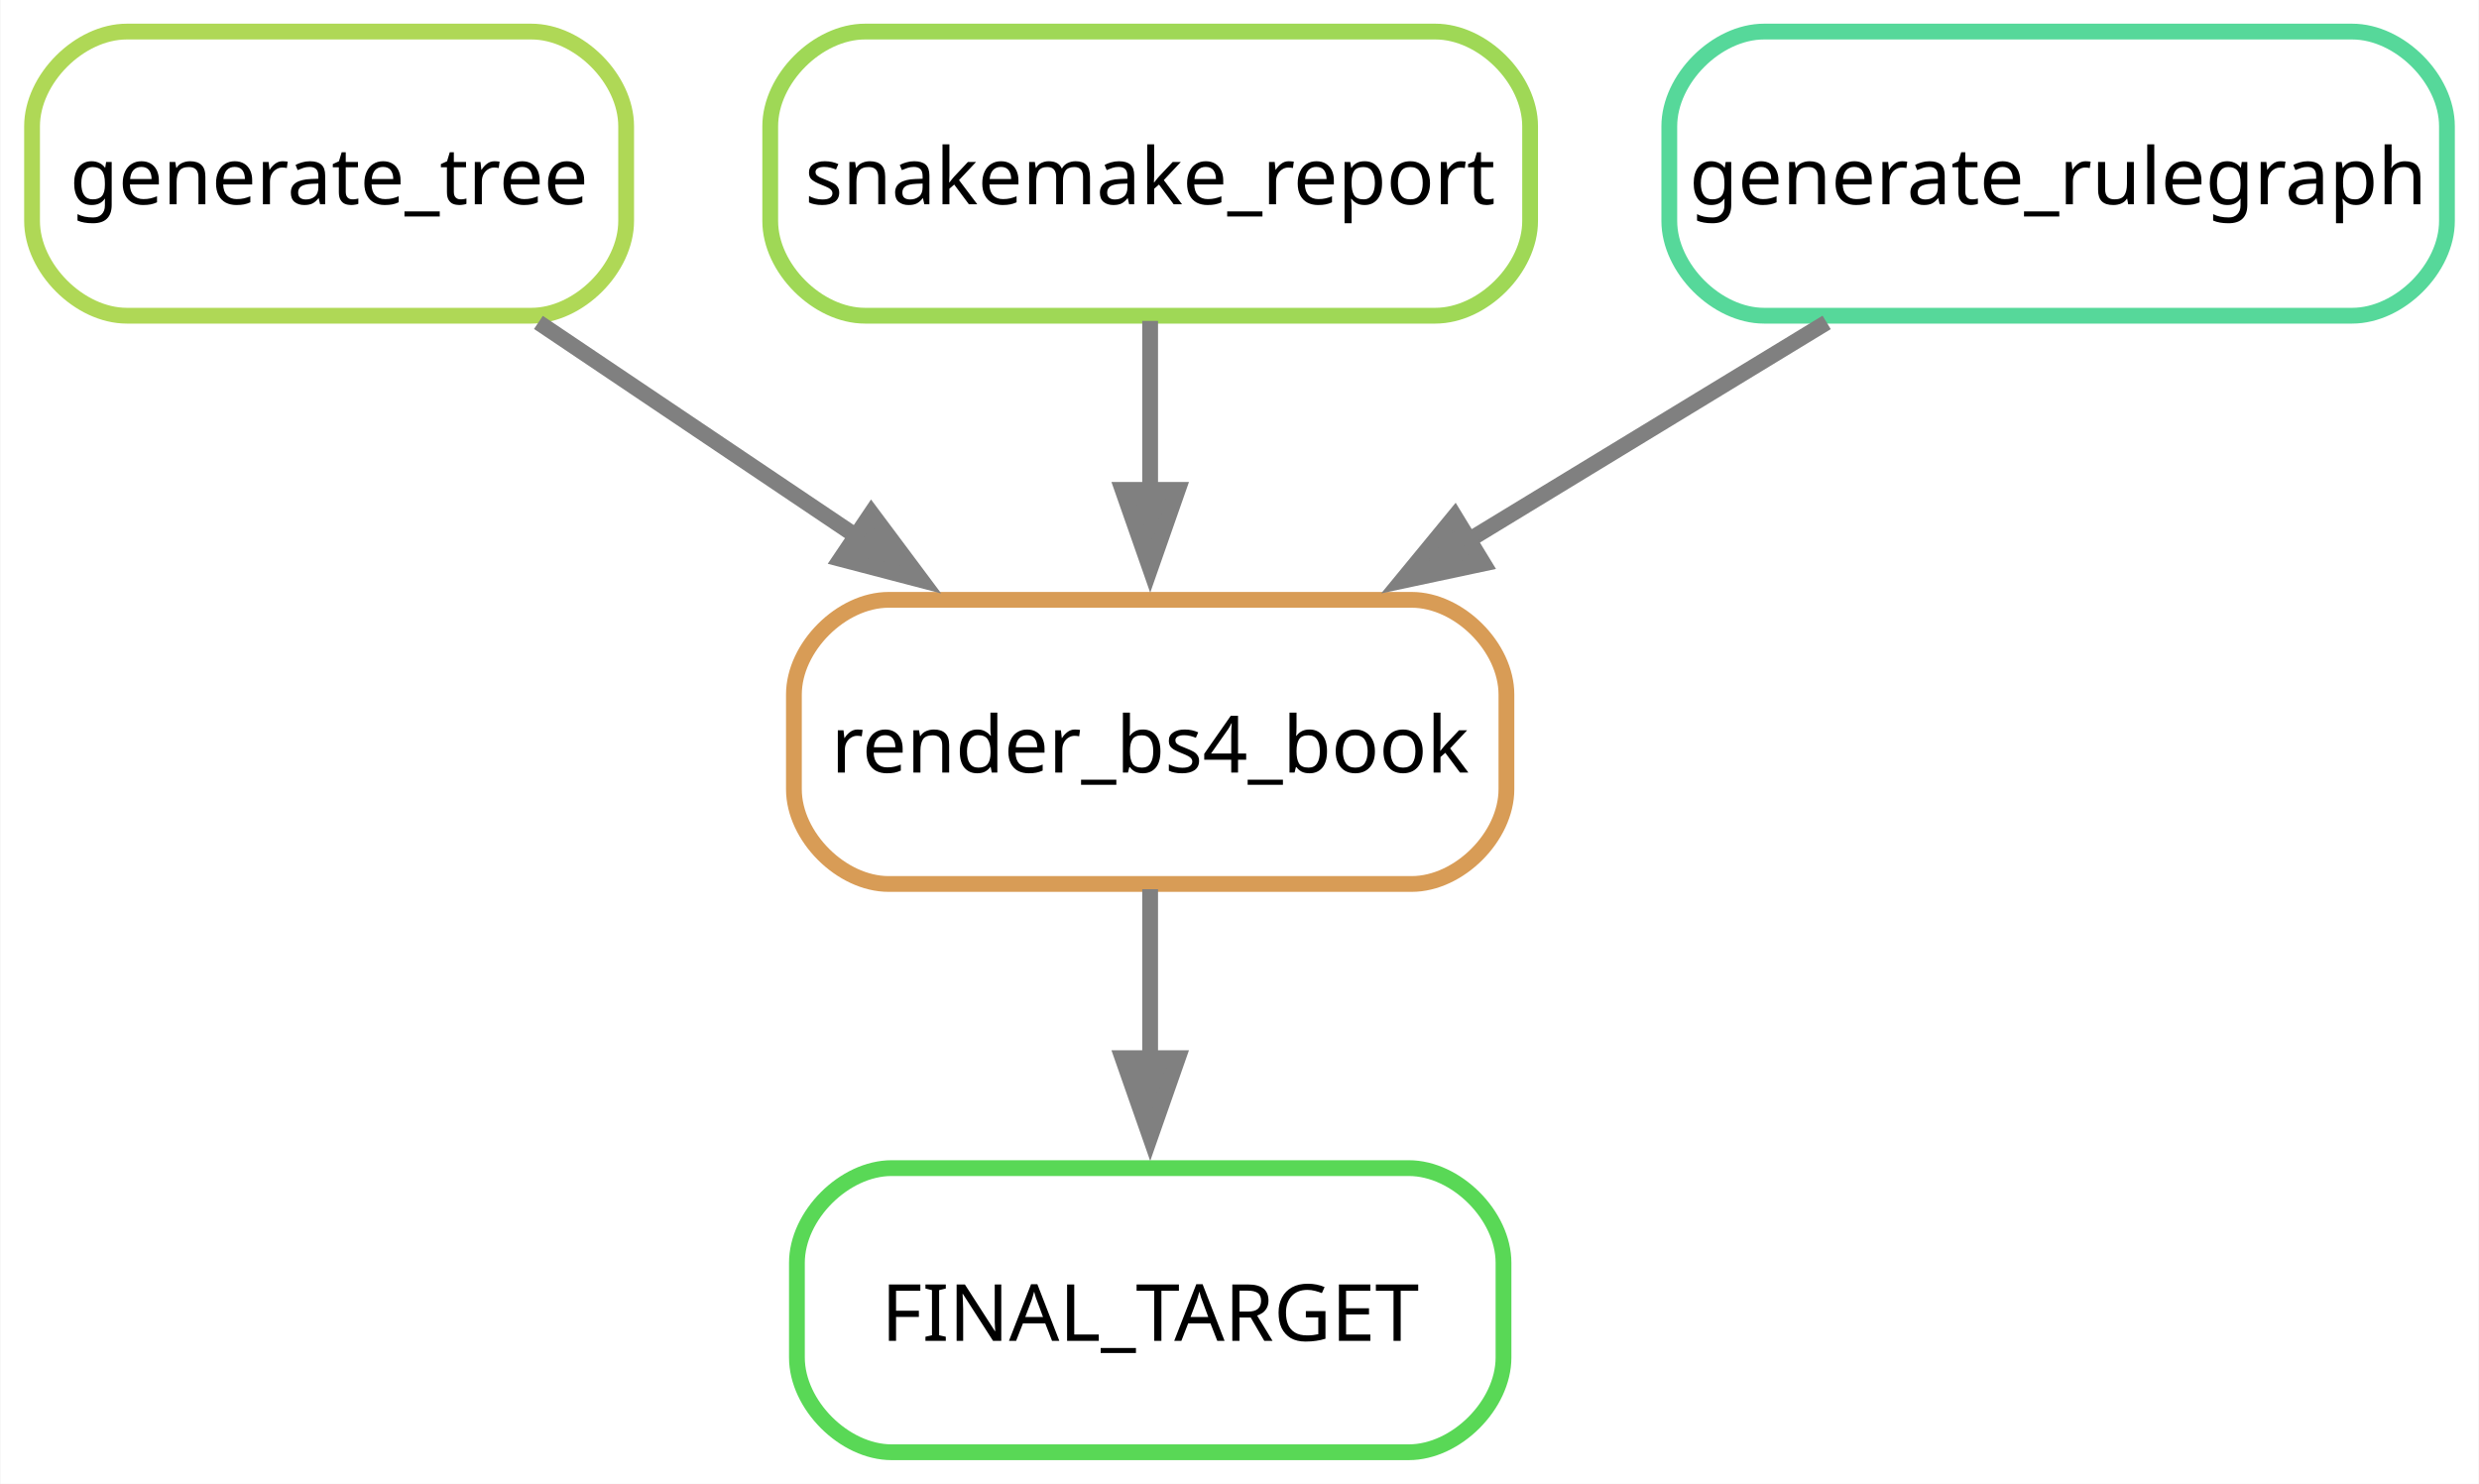
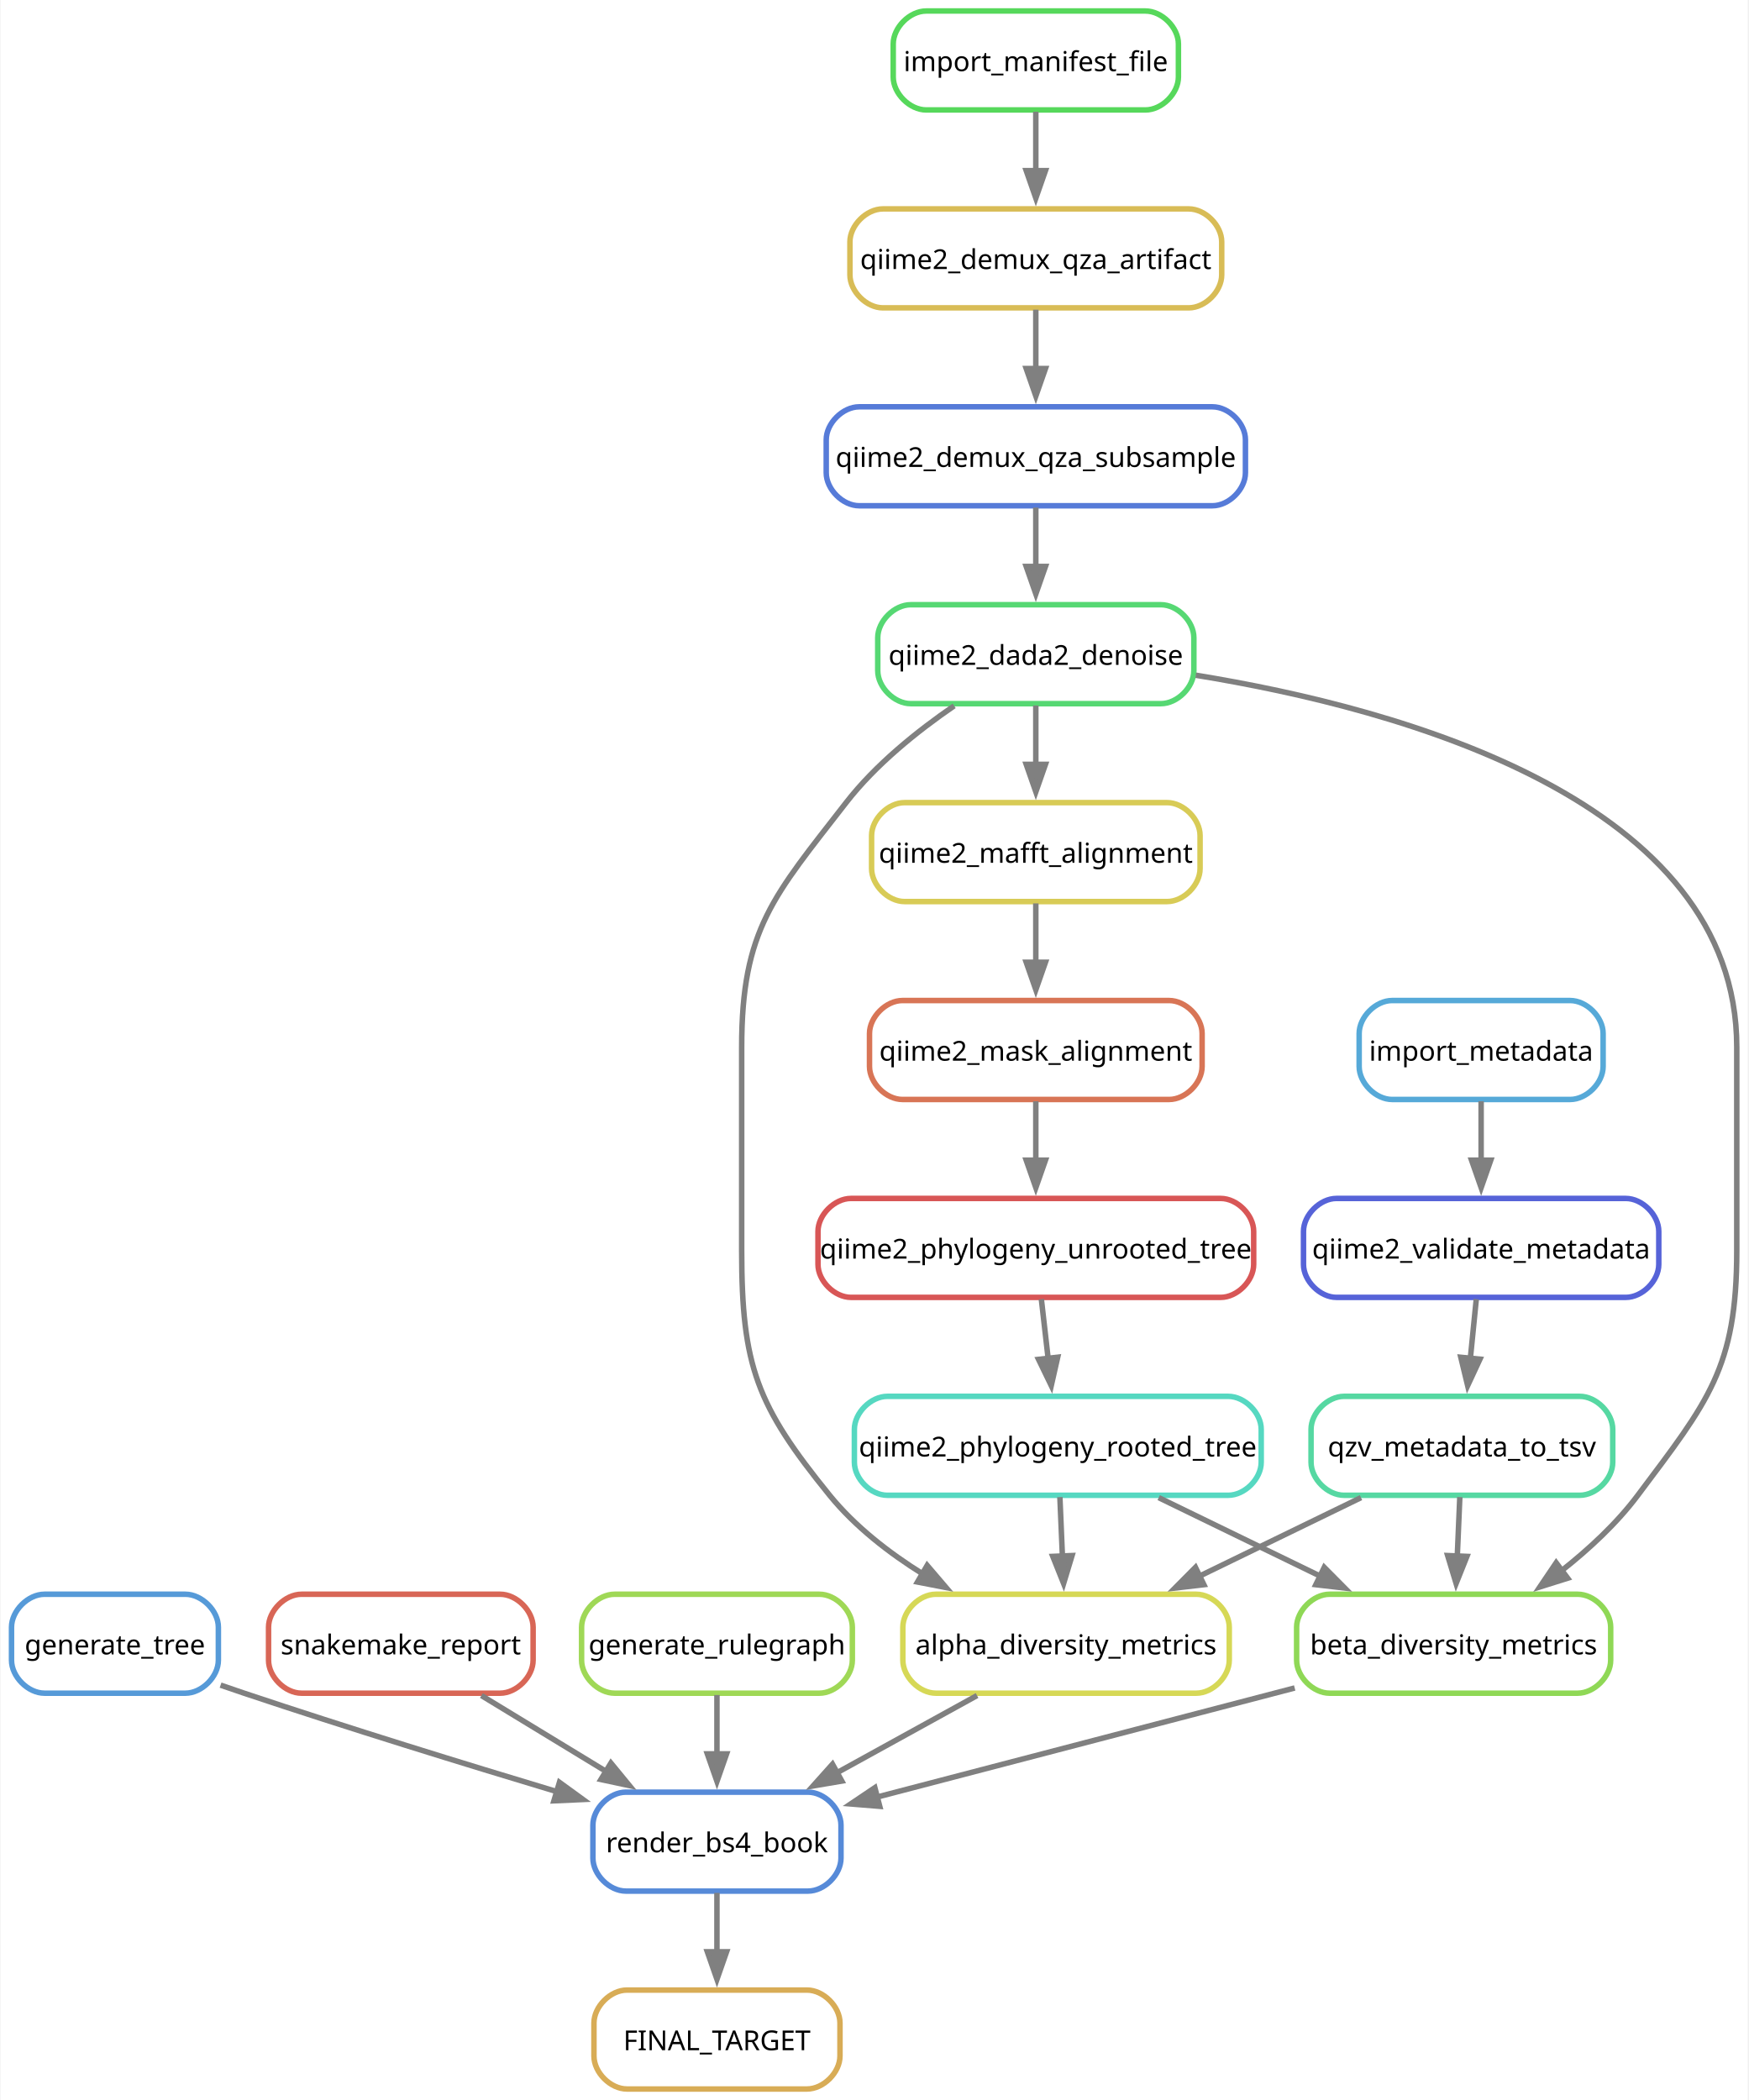
- <svg xmlns="http://www.w3.org/2000/svg" width="314pt" height="188pt" viewBox="0.00 0.00 313.88 188.00">
-   <g id="graph0" class="graph" transform="scale(1 1) rotate(0) translate(4 184)">
-     <polygon fill="white" stroke="none" points="-4,4 -4,-184 309.88,-184 309.88,4 -4,4" />
+ <svg xmlns="http://www.w3.org/2000/svg" width="636pt" height="764pt" viewBox="0.00 0.00 635.62 764.00">
+   <g id="graph0" class="graph" transform="scale(1 1) rotate(0) translate(4 760)">
+     <polygon fill="white" stroke="none" points="-4,4 -4,-760 631.62,-760 631.62,4 -4,4" />
    <g id="node1" class="node">
-       <path fill="none" stroke="#59d856" stroke-width="2" d="M174.38,-36C174.38,-36 108.88,-36 108.88,-36 102.88,-36 96.88,-30 96.88,-24 96.88,-24 96.88,-12 96.88,-12 96.88,-6 102.88,0 108.88,0 108.88,0 174.38,0 174.38,0 180.38,0 186.38,-6 186.38,-12 186.38,-12 186.38,-24 186.38,-24 186.38,-30 180.38,-36 174.38,-36" />
-       <text text-anchor="middle" x="141.62" y="-14.12" font-family="sans" font-size="10.00">FINAL_TARGET</text>
+       <path fill="none" stroke="#d8ac56" stroke-width="2" d="M289.38,-36C289.38,-36 223.88,-36 223.88,-36 217.88,-36 211.88,-30 211.88,-24 211.88,-24 211.88,-12 211.88,-12 211.88,-6 217.88,0 223.88,0 223.88,0 289.38,0 289.38,0 295.38,0 301.38,-6 301.38,-12 301.38,-12 301.38,-24 301.38,-24 301.38,-30 295.38,-36 289.38,-36" />
+       <text text-anchor="middle" x="256.62" y="-14.12" font-family="sans" font-size="10.00">FINAL_TARGET</text>
    </g>
    <g id="node2" class="node">
-       <path fill="none" stroke="#d89c56" stroke-width="2" d="M174.75,-108C174.75,-108 108.5,-108 108.5,-108 102.5,-108 96.5,-102 96.5,-96 96.5,-96 96.5,-84 96.5,-84 96.5,-78 102.5,-72 108.5,-72 108.5,-72 174.75,-72 174.75,-72 180.75,-72 186.75,-78 186.75,-84 186.75,-84 186.75,-96 186.75,-96 186.75,-102 180.75,-108 174.75,-108" />
-       <text text-anchor="middle" x="141.62" y="-86.12" font-family="sans" font-size="10.00">render_bs4_book</text>
+       <path fill="none" stroke="#568ad8" stroke-width="2" d="M289.75,-108C289.75,-108 223.5,-108 223.5,-108 217.5,-108 211.5,-102 211.5,-96 211.5,-96 211.5,-84 211.5,-84 211.5,-78 217.5,-72 223.5,-72 223.5,-72 289.75,-72 289.75,-72 295.75,-72 301.75,-78 301.75,-84 301.75,-84 301.75,-96 301.75,-96 301.75,-102 295.75,-108 289.75,-108" />
+       <text text-anchor="middle" x="256.62" y="-86.12" font-family="sans" font-size="10.00">render_bs4_book</text>
    </g>
    <g id="edge1" class="edge">
-       <path fill="none" stroke="grey" stroke-width="2" d="M141.62,-71.34C141.62,-64.75 141.62,-57.08 141.62,-49.67" />
-       <polygon fill="grey" stroke="grey" stroke-width="2" points="145.13,-49.93 141.63,-39.93 138.13,-49.93 145.13,-49.93" />
+       <path fill="none" stroke="grey" stroke-width="2" d="M256.62,-71.34C256.62,-64.75 256.62,-57.08 256.62,-49.67" />
+       <polygon fill="grey" stroke="grey" stroke-width="2" points="260.13,-49.93 256.63,-39.93 253.13,-49.93 260.13,-49.93" />
    </g>
    <g id="node3" class="node">
-       <path fill="none" stroke="#afd856" stroke-width="2" d="M63.25,-180C63.25,-180 12,-180 12,-180 6,-180 0,-174 0,-168 0,-168 0,-156 0,-156 0,-150 6,-144 12,-144 12,-144 63.25,-144 63.25,-144 69.25,-144 75.25,-150 75.25,-156 75.25,-156 75.25,-168 75.25,-168 75.25,-174 69.25,-180 63.25,-180" />
+       <path fill="none" stroke="#569ad8" stroke-width="2" d="M63.25,-180C63.25,-180 12,-180 12,-180 6,-180 0,-174 0,-168 0,-168 0,-156 0,-156 0,-150 6,-144 12,-144 12,-144 63.25,-144 63.25,-144 69.25,-144 75.25,-150 75.25,-156 75.25,-156 75.25,-168 75.25,-168 75.25,-174 69.25,-180 63.25,-180" />
      <text text-anchor="middle" x="37.62" y="-158.12" font-family="sans" font-size="10.00">generate_tree</text>
    </g>
-     <g id="edge3" class="edge">
-       <path fill="none" stroke="grey" stroke-width="2" d="M64.14,-143.15C76.36,-134.93 91.08,-125.02 104.4,-116.06" />
-       <polygon fill="grey" stroke="grey" stroke-width="2" points="106.31,-118.99 112.65,-110.5 102.4,-113.18 106.31,-118.99" />
+     <g id="edge4" class="edge">
+       <path fill="none" stroke="grey" stroke-width="2" d="M76.05,-146.93C78.94,-145.92 81.83,-144.94 84.62,-144 122.33,-131.38 165.04,-118.21 198.48,-108.16" />
+       <polygon fill="grey" stroke="grey" stroke-width="2" points="199.33,-111.56 207.9,-105.33 197.32,-104.85 199.33,-111.56" />
    </g>
    <g id="node4" class="node">
-       <path fill="none" stroke="#9fd856" stroke-width="2" d="M177.75,-180C177.75,-180 105.5,-180 105.5,-180 99.5,-180 93.5,-174 93.5,-168 93.5,-168 93.5,-156 93.5,-156 93.5,-150 99.5,-144 105.5,-144 105.5,-144 177.75,-144 177.75,-144 183.75,-144 189.75,-150 189.75,-156 189.75,-156 189.75,-168 189.75,-168 189.75,-174 183.75,-180 177.75,-180" />
+       <path fill="none" stroke="#d86656" stroke-width="2" d="M177.75,-180C177.75,-180 105.5,-180 105.5,-180 99.5,-180 93.5,-174 93.5,-168 93.5,-168 93.5,-156 93.5,-156 93.5,-150 99.5,-144 105.5,-144 105.5,-144 177.75,-144 177.75,-144 183.75,-144 189.75,-150 189.75,-156 189.75,-156 189.75,-168 189.75,-168 189.75,-174 183.75,-180 177.75,-180" />
      <text text-anchor="middle" x="141.62" y="-158.12" font-family="sans" font-size="10.00">snakemake_report</text>
    </g>
    <g id="edge2" class="edge">
-       <path fill="none" stroke="grey" stroke-width="2" d="M141.62,-143.34C141.62,-136.75 141.62,-129.08 141.62,-121.67" />
-       <polygon fill="grey" stroke="grey" stroke-width="2" points="145.13,-121.93 141.63,-111.93 138.13,-121.93 145.13,-121.93" />
+       <path fill="none" stroke="grey" stroke-width="2" d="M170.94,-143.15C184.73,-134.76 201.39,-124.62 216.34,-115.52" />
+       <polygon fill="grey" stroke="grey" stroke-width="2" points="218.05,-118.58 224.78,-110.39 214.41,-112.6 218.05,-118.58" />
    </g>
    <g id="node5" class="node">
-       <path fill="none" stroke="#56d89a" stroke-width="2" d="M293.88,-180C293.88,-180 219.38,-180 219.38,-180 213.38,-180 207.38,-174 207.38,-168 207.38,-168 207.38,-156 207.38,-156 207.38,-150 213.38,-144 219.38,-144 219.38,-144 293.88,-144 293.88,-144 299.88,-144 305.88,-150 305.88,-156 305.88,-156 305.88,-168 305.88,-168 305.88,-174 299.88,-180 293.88,-180" />
+       <path fill="none" stroke="#9fd856" stroke-width="2" d="M293.88,-180C293.88,-180 219.38,-180 219.38,-180 213.38,-180 207.38,-174 207.38,-168 207.38,-168 207.38,-156 207.38,-156 207.38,-150 213.38,-144 219.38,-144 219.38,-144 293.88,-144 293.88,-144 299.88,-144 305.88,-150 305.88,-156 305.88,-156 305.88,-168 305.88,-168 305.88,-174 299.88,-180 293.88,-180" />
      <text text-anchor="middle" x="256.62" y="-158.12" font-family="sans" font-size="10.00">generate_rulegraph</text>
    </g>
-     <g id="edge4" class="edge">
-       <path fill="none" stroke="grey" stroke-width="2" d="M227.31,-143.15C213.52,-134.76 196.86,-124.62 181.91,-115.52" />
-       <polygon fill="grey" stroke="grey" stroke-width="2" points="183.84,-112.6 173.47,-110.39 180.2,-118.58 183.84,-112.6" />
+     <g id="edge5" class="edge">
+       <path fill="none" stroke="grey" stroke-width="2" d="M256.62,-143.34C256.62,-136.75 256.62,-129.08 256.62,-121.67" />
+       <polygon fill="grey" stroke="grey" stroke-width="2" points="260.13,-121.93 256.63,-111.93 253.13,-121.93 260.13,-121.93" />
+     </g>
+     <g id="node6" class="node">
+       <path fill="none" stroke="#d6d856" stroke-width="2" d="M431,-180C431,-180 336.25,-180 336.25,-180 330.25,-180 324.25,-174 324.25,-168 324.25,-168 324.25,-156 324.25,-156 324.25,-150 330.25,-144 336.25,-144 336.25,-144 431,-144 431,-144 437,-144 443,-150 443,-156 443,-156 443,-168 443,-168 443,-174 437,-180 431,-180" />
+       <text text-anchor="middle" x="383.62" y="-158.12" font-family="sans" font-size="10.00">alpha_diversity_metrics</text>
+     </g>
+     <g id="edge3" class="edge">
+       <path fill="none" stroke="grey" stroke-width="2" d="M351.25,-143.15C335.72,-134.6 316.9,-124.22 300.15,-114.99" />
+       <polygon fill="grey" stroke="grey" stroke-width="2" points="302.04,-112.04 291.59,-110.27 298.66,-118.17 302.04,-112.04" />
+     </g>
+     <g id="node7" class="node">
+       <path fill="none" stroke="#56d873" stroke-width="2" d="M418.12,-540C418.12,-540 327.12,-540 327.12,-540 321.12,-540 315.12,-534 315.12,-528 315.12,-528 315.12,-516 315.12,-516 315.12,-510 321.12,-504 327.12,-504 327.12,-504 418.12,-504 418.12,-504 424.12,-504 430.12,-510 430.12,-516 430.12,-516 430.12,-528 430.12,-528 430.12,-534 424.12,-540 418.12,-540" />
+       <text text-anchor="middle" x="372.62" y="-518.12" font-family="sans" font-size="10.00">qiime2_dada2_denoise</text>
+     </g>
+     <g id="edge9" class="edge">
+       <path fill="none" stroke="grey" stroke-width="2" d="M342.92,-503.21C329.54,-494.03 314.36,-481.85 303.62,-468 277.27,-434.01 265.62,-422.01 265.62,-379 265.62,-379 265.62,-379 265.62,-305 265.62,-262.97 271.13,-248.64 297.62,-216 306.86,-204.63 319.22,-195.03 331.69,-187.27" />
+       <polygon fill="grey" stroke="grey" stroke-width="2" points="333.1,-190.49 339.98,-182.44 329.58,-184.45 333.1,-190.49" />
+     </g>
+     <g id="node14" class="node">
+       <path fill="none" stroke="#d8cb56" stroke-width="2" d="M420.38,-468C420.38,-468 324.88,-468 324.88,-468 318.88,-468 312.88,-462 312.88,-456 312.88,-456 312.88,-444 312.88,-444 312.88,-438 318.88,-432 324.88,-432 324.88,-432 420.38,-432 420.38,-432 426.38,-432 432.38,-438 432.38,-444 432.38,-444 432.38,-456 432.38,-456 432.38,-462 426.38,-468 420.38,-468" />
+       <text text-anchor="middle" x="372.62" y="-446.12" font-family="sans" font-size="10.00">qiime2_mafft_alignment</text>
+     </g>
+     <g id="edge16" class="edge">
+       <path fill="none" stroke="grey" stroke-width="2" d="M372.62,-503.34C372.62,-496.75 372.62,-489.08 372.62,-481.67" />
+       <polygon fill="grey" stroke="grey" stroke-width="2" points="376.13,-481.93 372.63,-471.93 369.13,-481.93 376.13,-481.93" />
+     </g>
+     <g id="node18" class="node">
+       <path fill="none" stroke="#8fd856" stroke-width="2" d="M569.75,-180C569.75,-180 479.5,-180 479.5,-180 473.5,-180 467.5,-174 467.5,-168 467.5,-168 467.5,-156 467.5,-156 467.5,-150 473.5,-144 479.5,-144 479.5,-144 569.75,-144 569.75,-144 575.75,-144 581.75,-150 581.75,-156 581.75,-156 581.75,-168 581.75,-168 581.75,-174 575.75,-180 569.75,-180" />
+       <text text-anchor="middle" x="524.62" y="-158.12" font-family="sans" font-size="10.00">beta_diversity_metrics</text>
+     </g>
+     <g id="edge21" class="edge">
+       <path fill="none" stroke="grey" stroke-width="2" d="M430.81,-514.35C506.07,-502.14 627.62,-468.56 627.62,-379 627.62,-379 627.62,-379 627.62,-305 627.62,-262.33 617.21,-250.15 591.62,-216 583.97,-205.78 573.89,-196.44 563.87,-188.54" />
+       <polygon fill="grey" stroke="grey" stroke-width="2" points="566.1,-185.84 555.99,-182.67 561.92,-191.45 566.1,-185.84" />
+     </g>
+     <g id="node8" class="node">
+       <path fill="none" stroke="#567bd8" stroke-width="2" d="M436.88,-612C436.88,-612 308.38,-612 308.38,-612 302.38,-612 296.38,-606 296.38,-600 296.38,-600 296.38,-588 296.38,-588 296.38,-582 302.38,-576 308.38,-576 308.38,-576 436.88,-576 436.88,-576 442.88,-576 448.88,-582 448.88,-588 448.88,-588 448.88,-600 448.88,-600 448.88,-606 442.88,-612 436.88,-612" />
+       <text text-anchor="middle" x="372.62" y="-590.12" font-family="sans" font-size="10.00">qiime2_demux_qza_subsample</text>
+     </g>
+     <g id="edge10" class="edge">
+       <path fill="none" stroke="grey" stroke-width="2" d="M372.62,-575.34C372.62,-568.75 372.62,-561.08 372.62,-553.67" />
+       <polygon fill="grey" stroke="grey" stroke-width="2" points="376.13,-553.93 372.63,-543.93 369.13,-553.93 376.13,-553.93" />
+     </g>
+     <g id="node9" class="node">
+       <path fill="none" stroke="#d8bc56" stroke-width="2" d="M428.25,-684C428.25,-684 317,-684 317,-684 311,-684 305,-678 305,-672 305,-672 305,-660 305,-660 305,-654 311,-648 317,-648 317,-648 428.25,-648 428.25,-648 434.25,-648 440.25,-654 440.25,-660 440.25,-660 440.25,-672 440.25,-672 440.25,-678 434.25,-684 428.25,-684" />
+       <text text-anchor="middle" x="372.62" y="-662.12" font-family="sans" font-size="10.00">qiime2_demux_qza_artifact</text>
+     </g>
+     <g id="edge11" class="edge">
+       <path fill="none" stroke="grey" stroke-width="2" d="M372.62,-647.34C372.62,-640.75 372.62,-633.08 372.62,-625.67" />
+       <polygon fill="grey" stroke="grey" stroke-width="2" points="376.13,-625.93 372.63,-615.93 369.13,-625.93 376.13,-625.93" />
+     </g>
+     <g id="node10" class="node">
+       <path fill="none" stroke="#56d85b" stroke-width="2" d="M412.5,-756C412.5,-756 332.75,-756 332.75,-756 326.75,-756 320.75,-750 320.75,-744 320.75,-744 320.75,-732 320.75,-732 320.75,-726 326.75,-720 332.75,-720 332.75,-720 412.5,-720 412.5,-720 418.5,-720 424.5,-726 424.5,-732 424.5,-732 424.5,-744 424.5,-744 424.5,-750 418.5,-756 412.5,-756" />
+       <text text-anchor="middle" x="372.62" y="-734.12" font-family="sans" font-size="10.00">import_manifest_file</text>
+     </g>
+     <g id="edge12" class="edge">
+       <path fill="none" stroke="grey" stroke-width="2" d="M372.62,-719.34C372.62,-712.75 372.62,-705.08 372.62,-697.67" />
+       <polygon fill="grey" stroke="grey" stroke-width="2" points="376.13,-697.93 372.63,-687.93 369.13,-697.93 376.13,-697.93" />
+     </g>
+     <g id="node11" class="node">
+       <path fill="none" stroke="#56d8c1" stroke-width="2" d="M442.62,-252C442.62,-252 318.62,-252 318.62,-252 312.62,-252 306.62,-246 306.62,-240 306.62,-240 306.62,-228 306.62,-228 306.62,-222 312.62,-216 318.62,-216 318.62,-216 442.62,-216 442.62,-216 448.62,-216 454.62,-222 454.62,-228 454.62,-228 454.62,-240 454.62,-240 454.62,-246 448.62,-252 442.62,-252" />
+       <text text-anchor="middle" x="380.62" y="-230.12" font-family="sans" font-size="10.00">qiime2_phylogeny_rooted_tree</text>
+     </g>
+     <g id="edge7" class="edge">
+       <path fill="none" stroke="grey" stroke-width="2" d="M381.38,-215.34C381.66,-208.75 381.99,-201.08 382.31,-193.67" />
+       <polygon fill="grey" stroke="grey" stroke-width="2" points="385.8,-194.07 382.73,-183.93 378.8,-193.77 385.8,-194.07" />
+     </g>
+     <g id="edge19" class="edge">
+       <path fill="none" stroke="grey" stroke-width="2" d="M417.33,-215.15C435.21,-206.47 456.93,-195.91 476.15,-186.56" />
+       <polygon fill="grey" stroke="grey" stroke-width="2" points="477.55,-189.78 485.01,-182.26 474.49,-183.48 477.55,-189.78" />
+     </g>
+     <g id="node12" class="node">
+       <path fill="none" stroke="#d85656" stroke-width="2" d="M439.88,-324C439.88,-324 305.38,-324 305.38,-324 299.38,-324 293.38,-318 293.38,-312 293.38,-312 293.38,-300 293.38,-300 293.38,-294 299.38,-288 305.38,-288 305.38,-288 439.88,-288 439.88,-288 445.88,-288 451.88,-294 451.88,-300 451.88,-300 451.88,-312 451.88,-312 451.88,-318 445.88,-324 439.88,-324" />
+       <text text-anchor="middle" x="372.62" y="-302.12" font-family="sans" font-size="10.00">qiime2_phylogeny_unrooted_tree</text>
+     </g>
+     <g id="edge13" class="edge">
+       <path fill="none" stroke="grey" stroke-width="2" d="M374.64,-287.34C375.4,-280.75 376.27,-273.08 377.12,-265.67" />
+       <polygon fill="grey" stroke="grey" stroke-width="2" points="380.58,-266.24 378.24,-255.91 373.62,-265.45 380.58,-266.24" />
+     </g>
+     <g id="node13" class="node">
+       <path fill="none" stroke="#d87556" stroke-width="2" d="M421.12,-396C421.12,-396 324.12,-396 324.12,-396 318.12,-396 312.12,-390 312.12,-384 312.12,-384 312.12,-372 312.12,-372 312.12,-366 318.12,-360 324.12,-360 324.12,-360 421.12,-360 421.12,-360 427.12,-360 433.12,-366 433.12,-372 433.12,-372 433.12,-384 433.12,-384 433.12,-390 427.12,-396 421.12,-396" />
+       <text text-anchor="middle" x="372.62" y="-374.12" font-family="sans" font-size="10.00">qiime2_mask_alignment</text>
+     </g>
+     <g id="edge14" class="edge">
+       <path fill="none" stroke="grey" stroke-width="2" d="M372.62,-359.34C372.62,-352.75 372.62,-345.08 372.62,-337.67" />
+       <polygon fill="grey" stroke="grey" stroke-width="2" points="376.13,-337.93 372.63,-327.93 369.13,-337.93 376.13,-337.93" />
+     </g>
+     <g id="edge15" class="edge">
+       <path fill="none" stroke="grey" stroke-width="2" d="M372.62,-431.34C372.62,-424.75 372.62,-417.08 372.62,-409.67" />
+       <polygon fill="grey" stroke="grey" stroke-width="2" points="376.13,-409.93 372.63,-399.93 369.13,-409.93 376.13,-409.93" />
+     </g>
+     <g id="node15" class="node">
+       <path fill="none" stroke="#56d8a2" stroke-width="2" d="M570.5,-252C570.5,-252 484.75,-252 484.75,-252 478.75,-252 472.75,-246 472.75,-240 472.75,-240 472.75,-228 472.75,-228 472.75,-222 478.75,-216 484.75,-216 484.75,-216 570.5,-216 570.5,-216 576.5,-216 582.5,-222 582.5,-228 582.5,-228 582.5,-240 582.5,-240 582.5,-246 576.5,-252 570.5,-252" />
+       <text text-anchor="middle" x="527.62" y="-230.12" font-family="sans" font-size="10.00">qzv_metadata_to_tsv</text>
+     </g>
+     <g id="edge8" class="edge">
+       <path fill="none" stroke="grey" stroke-width="2" d="M490.92,-215.15C473.04,-206.47 451.32,-195.91 432.1,-186.56" />
+       <polygon fill="grey" stroke="grey" stroke-width="2" points="433.76,-183.48 423.24,-182.26 430.7,-189.78 433.76,-183.48" />
+     </g>
+     <g id="edge20" class="edge">
+       <path fill="none" stroke="grey" stroke-width="2" d="M526.87,-215.34C526.59,-208.75 526.26,-201.08 525.94,-193.67" />
+       <polygon fill="grey" stroke="grey" stroke-width="2" points="529.45,-193.77 525.52,-183.93 522.45,-194.07 529.45,-193.77" />
+     </g>
+     <g id="node16" class="node">
+       <path fill="none" stroke="#5663d8" stroke-width="2" d="M587.25,-324C587.25,-324 482,-324 482,-324 476,-324 470,-318 470,-312 470,-312 470,-300 470,-300 470,-294 476,-288 482,-288 482,-288 587.25,-288 587.25,-288 593.25,-288 599.25,-294 599.25,-300 599.25,-300 599.25,-312 599.25,-312 599.25,-318 593.25,-324 587.25,-324" />
+       <text text-anchor="middle" x="534.62" y="-302.12" font-family="sans" font-size="10.00">qiime2_validate_metadata</text>
+     </g>
+     <g id="edge17" class="edge">
+       <path fill="none" stroke="grey" stroke-width="2" d="M532.86,-287.34C532.2,-280.75 531.43,-273.08 530.69,-265.67" />
+       <polygon fill="grey" stroke="grey" stroke-width="2" points="534.19,-265.52 529.72,-255.91 527.23,-266.21 534.19,-265.52" />
+     </g>
+     <g id="node17" class="node">
+       <path fill="none" stroke="#56a9d8" stroke-width="2" d="M567,-396C567,-396 502.25,-396 502.25,-396 496.25,-396 490.25,-390 490.25,-384 490.25,-384 490.25,-372 490.25,-372 490.25,-366 496.25,-360 502.25,-360 502.25,-360 567,-360 567,-360 573,-360 579,-366 579,-372 579,-372 579,-384 579,-384 579,-390 573,-396 567,-396" />
+       <text text-anchor="middle" x="534.62" y="-374.12" font-family="sans" font-size="10.00">import_metadata</text>
+     </g>
+     <g id="edge18" class="edge">
+       <path fill="none" stroke="grey" stroke-width="2" d="M534.62,-359.34C534.62,-352.75 534.62,-345.08 534.62,-337.67" />
+       <polygon fill="grey" stroke="grey" stroke-width="2" points="538.13,-337.93 534.63,-327.93 531.13,-337.93 538.13,-337.93" />
+     </g>
+     <g id="edge6" class="edge">
+       <path fill="none" stroke="grey" stroke-width="2" d="M466.8,-145.9C421.89,-134.17 359.88,-117.97 314.86,-106.21" />
+       <polygon fill="grey" stroke="grey" stroke-width="2" points="315.84,-102.85 305.28,-103.71 314.07,-109.62 315.84,-102.85" />
    </g>
  </g>
</svg>
